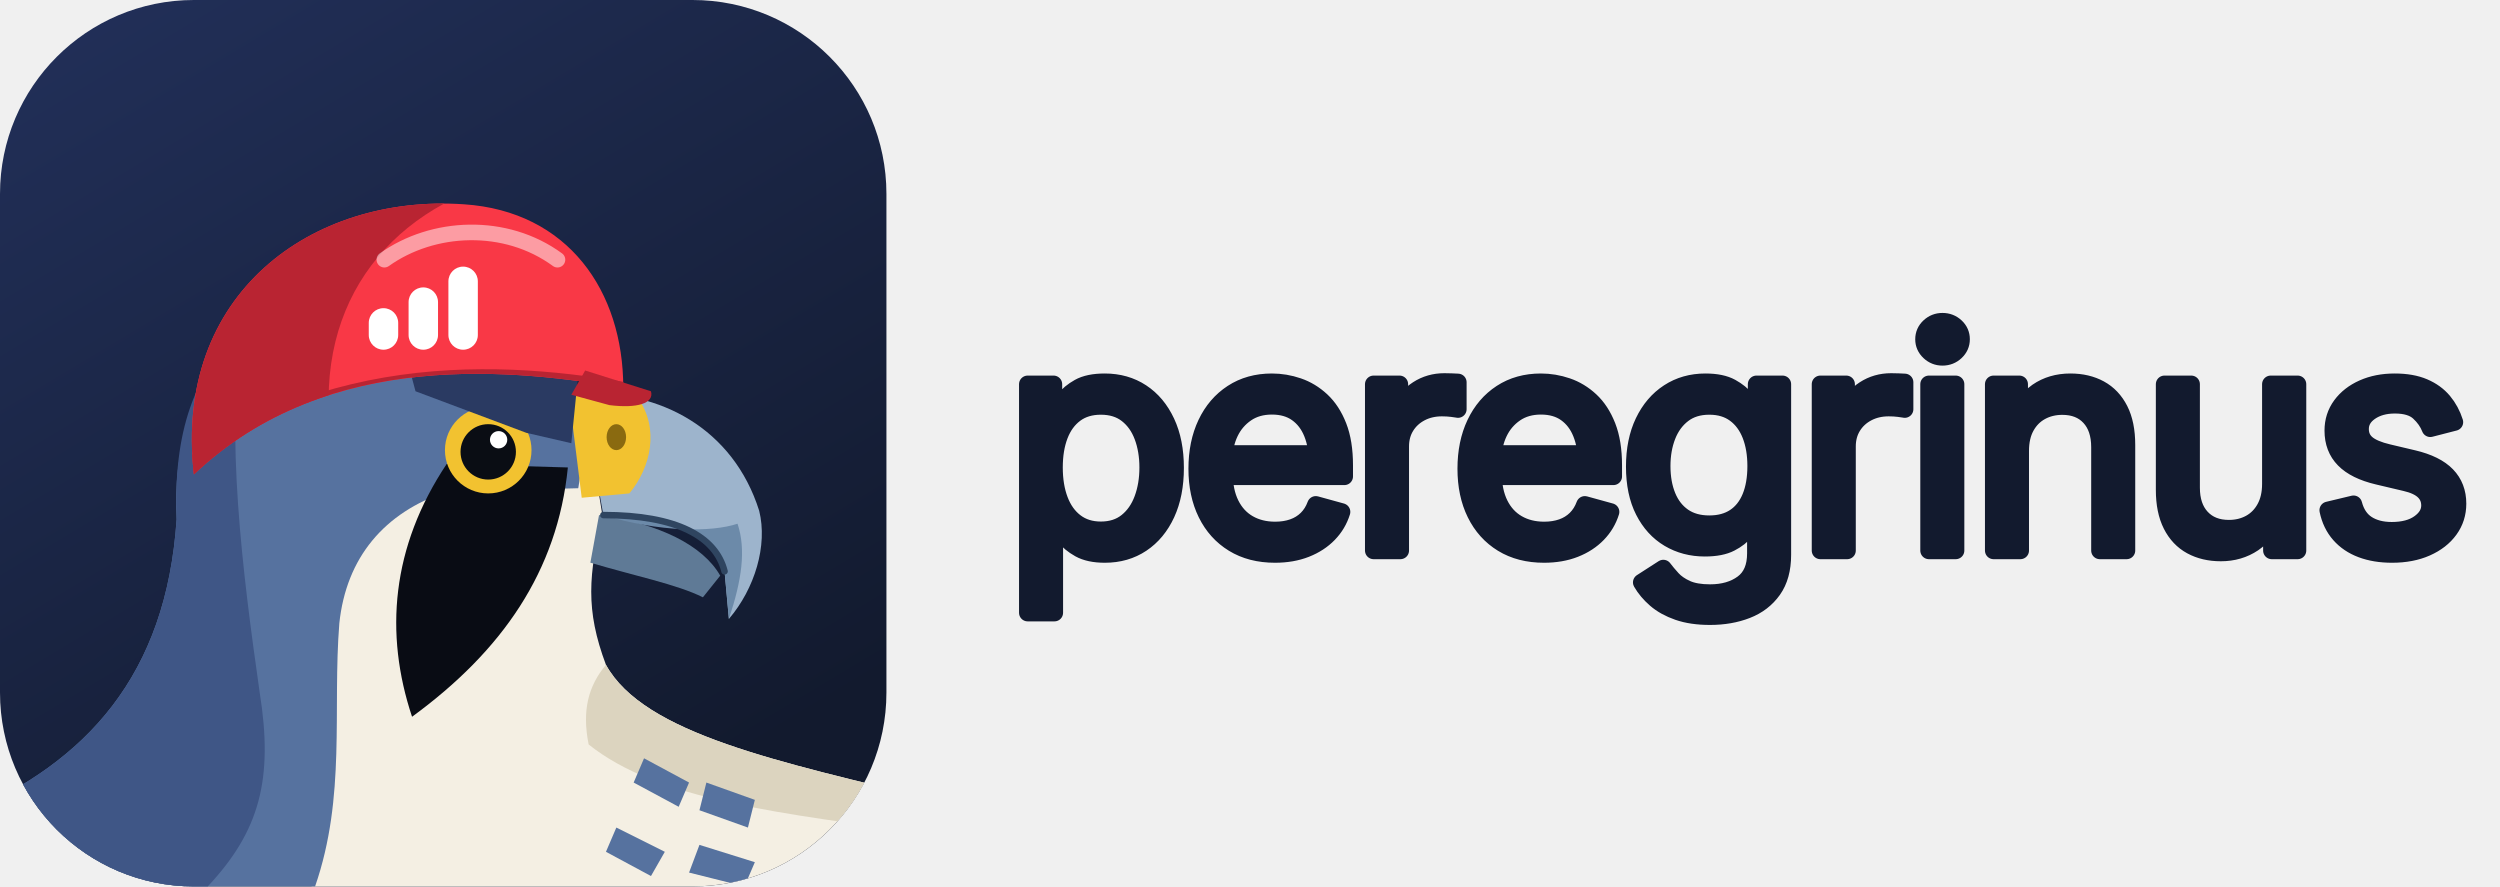
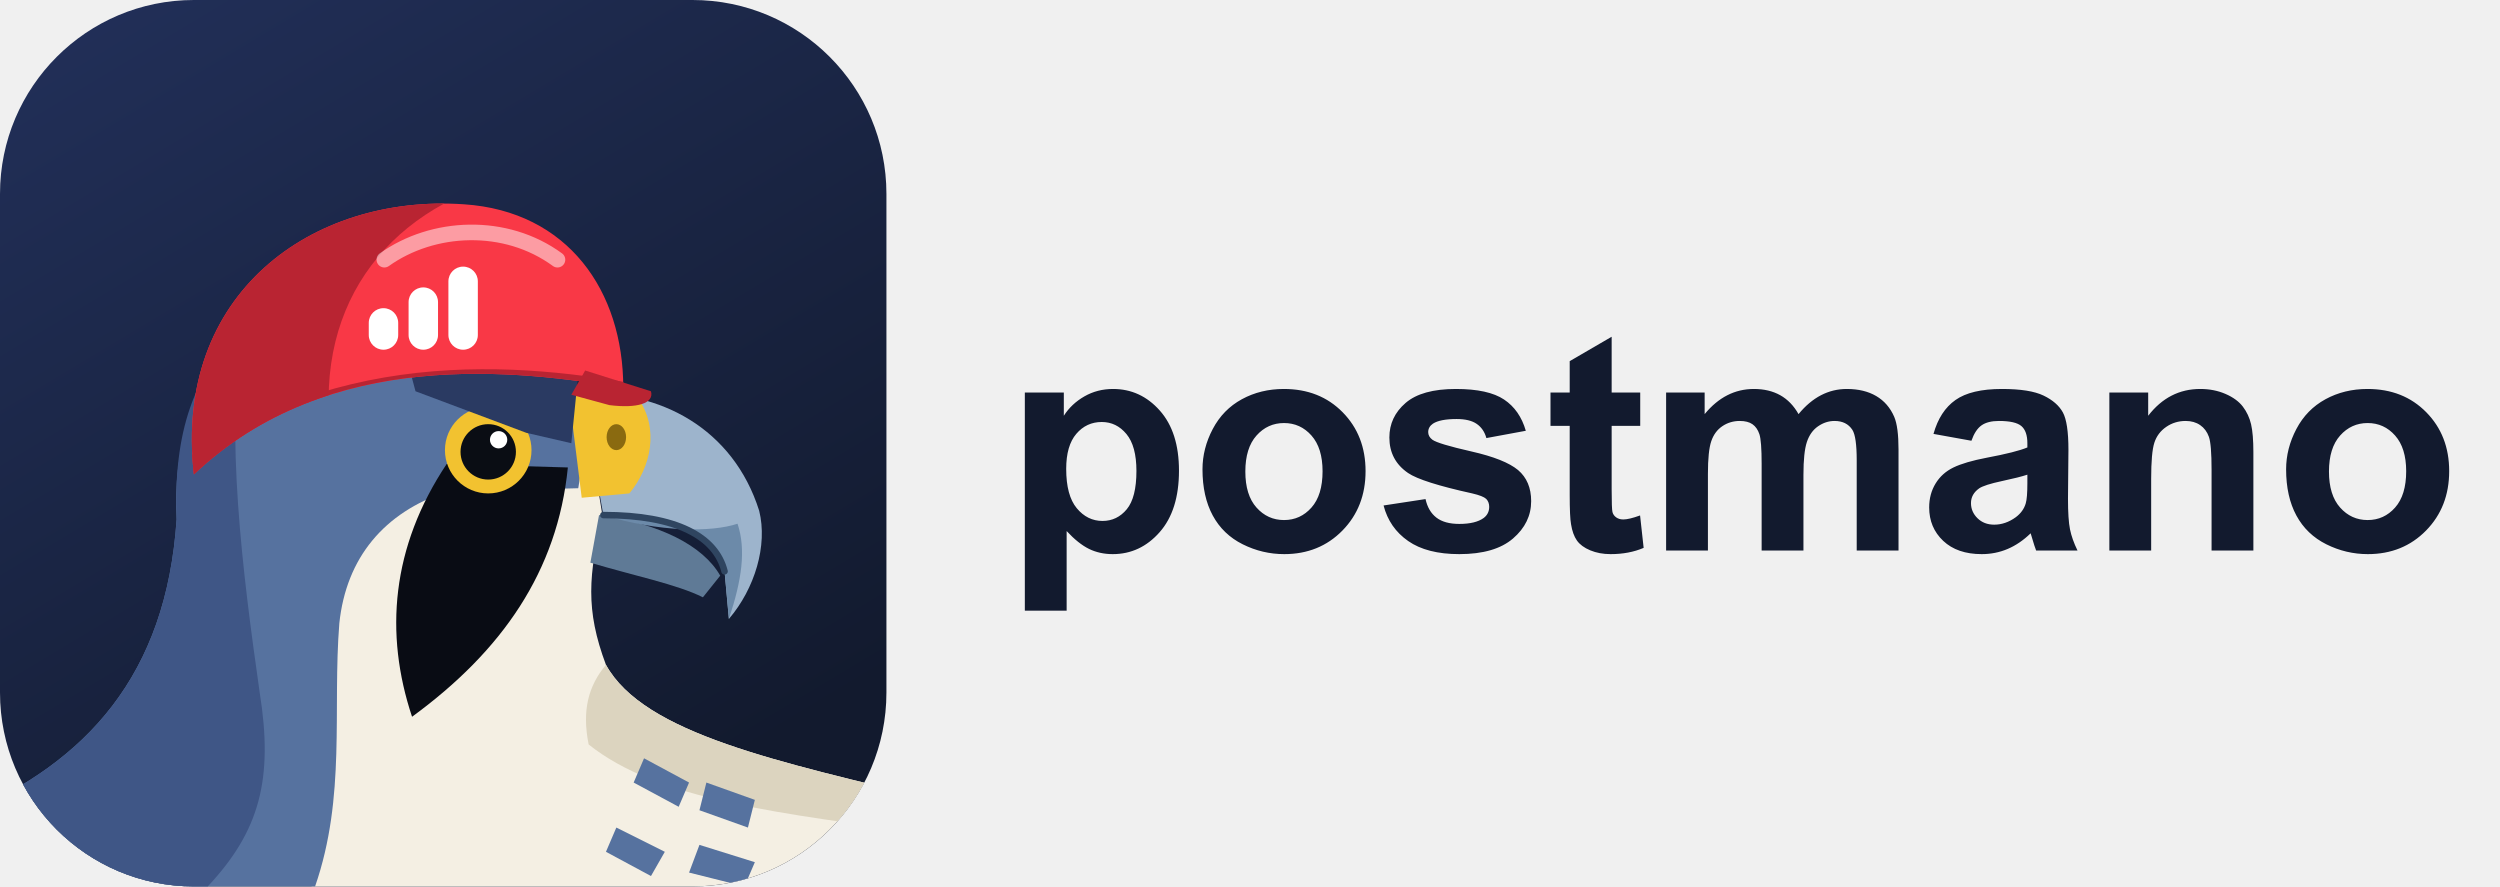
<svg xmlns="http://www.w3.org/2000/svg" viewBox="0 0 1444 512">
  <g id="icon">
    <defs>
      <linearGradient id="bg" x1="0" y1="0" x2="0.6" y2="1">
        <stop offset="0" stop-color="#22305a" />
        <stop offset="1" stop-color="#121a2e" />
      </linearGradient>
      <clipPath id="tile">
        <rect width="512" height="512" rx="112" />
      </clipPath>
      <clipPath id="dome">
        <path d="M112 274 C100 170 180 112 268 118 C328 122 360 168 360 224 C300 214 190 200 112 274 Z" />
      </clipPath>
    </defs>
    <rect id="tile-bg" width="512" height="512" rx="112" fill="url(#bg)" />
    <g id="icon" clip-path="url(#tile)">
      <path id="cream" d="M180 512 L180 270 L338 236 L348 298 C340 332 338 352 350 384 C372 424 450 440 540 462 L540 512 Z" fill="#f4efe3" />
      <path id="chest-shade" d="M350 384 C372 424 450 440 540 462 L540 482 C450 470 380 462 340 430 C336 410 340 396 350 384 Z" fill="#dcd4bf" />
      <g id="chest-bars" fill="#56729f">
        <path d="M372 438 L398 452 L392 466 L366 452 Z" />
        <path d="M408 452 L436 462 L432 478 L404 468 Z" />
        <path d="M356 478 L384 492 L376 506 L350 492 Z" />
        <path d="M404 488 L436 498 L430 512 L398 504 Z" />
      </g>
      <path id="hood" d="M-20 512 L-20 470 C50 440 96 390 102 300 C98 220 140 168 270 158 L342 232 L334 282 L258 284 C222 296 200 322 196 360 C192 410 200 460 182 512 Z" fill="#56729f" />
      <path id="hood-shade" d="M-20 512 L-20 470 C50 440 96 390 102 300 C100 250 112 215 140 190 C130 250 140 330 150 400 C158 450 150 480 120 512 Z" fill="#3f5686" />
      <path id="malar" d="M258 268 L328 270 C322 330 290 376 238 414 C222 366 226 316 258 268 Z" fill="#090c14" />
      <g id="beak" transform="translate(336 270) scale(1.25) translate(-336 -270)">
        <path id="beak-lower" d="M344 292 C372 296 392 306 400 320 L392 330 C380 324 360 320 340 314 Z" fill="#5f7a96" />
        <path id="beak-upper" d="M336 236 C372 234 406 252 418 290 C422 306 416 326 404 340 L402 318 C398 302 380 292 346 292 Z" fill="#9db4cc" />
        <path id="beak-shade" d="M346 292 C380 292 398 302 402 318 L404 340 C410 322 412 308 408 296 C396 300 372 300 346 292 Z" fill="#6c8aa9" />
        <path id="cere" d="M330 236 L362 238 C372 252 368 270 358 282 L336 284 Z" fill="#f2c230" />
        <ellipse cx="352" cy="256" rx="4.5" ry="6" fill="#8a6a10" />
        <path d="M346 292 C380 292 398 302 402 318" fill="none" stroke="#2f4560" stroke-width="3" stroke-linecap="round" />
      </g>
      <circle id="eye-ring" cx="282" cy="260" r="25" fill="#f2c230" />
      <circle id="eye" cx="282" cy="261" r="16" fill="#0a0d14" />
      <circle cx="288" cy="254" r="5" fill="#ffffff" />
      <path id="brow" d="M232 196 L336 196 L330 256 L304 250 L240 226 Z" fill="#2a3a62" />
      <g id="helmet">
        <path d="M112 274 C100 170 180 112 268 118 C328 122 360 168 360 224 C300 214 190 200 112 274 Z" fill="#f93846" />
        <g clip-path="url(#dome)">
          <path d="M100 290 C86 170 180 106 268 112 C204 140 172 205 200 290 Z" fill="#b92432" />
          <path d="M100 290 C190 214 300 224 372 238" fill="none" stroke="#b92432" stroke-width="30" />
        </g>
        <path d="M338 214 L376 226 C378 233 368 236 352 234 L330 228 Z" fill="#b92432" />
        <path d="M222 150 C250 130 292 128 322 150" fill="none" stroke="#ffffff" stroke-opacity="0.5" stroke-width="9" stroke-linecap="round" />
        <g id="lets-decal" fill="#ffffff">
          <rect x="213" y="178" width="17" height="24" rx="8.5" />
          <rect x="236" y="166" width="17" height="36" rx="8.5" />
          <rect x="259" y="154" width="17" height="48" rx="8.5" />
        </g>
      </g>
    </g>
  </g>
-   <g id="wordmark" transform="translate(580 318) scale(0.08594 -0.08594)" fill="#121a2e" stroke="#121a2e" stroke-width="116" stroke-linejoin="round">
-     <path d="M158 -418L158 1118L332 1118L332 939L352 939Q371 969 405 1014.5Q439 1060 503 1096Q567 1132 676 1132Q816 1132 922.5 1062Q1029 992 1089.5 862.5Q1150 733 1150 556Q1150 378 1090 248Q1030 118 923.5 47Q817 -24 677 -24Q571 -24 506 12.5Q441 49 406 95.5Q371 142 352 173L338 173L338 -418ZM650 137Q755 137 825.5 193.5Q896 250 931.5 345.5Q967 441 967 558Q967 674 932 767.5Q897 861 826.5 916Q756 971 650 971Q547 971 477 919Q407 867 371.5 774.5Q336 682 336 558Q336 434 372 339Q408 244 478.5 190.5Q549 137 650 137Z M1820.56 -24Q1658.56 -24 1541.06 48Q1423.56 120 1360.06 249Q1296.56 378 1296.56 550Q1296.56 722 1358.56 853Q1420.56 984 1534.06 1058Q1647.56 1132 1799.56 1132Q1888.56 1132 1975.06 1102.5Q2061.56 1073 2132.06 1007.5Q2202.56 942 2244.56 835Q2286.56 728 2286.56 573L2286.56 498L1418.56 498L1418.56 650L2189.56 650L2105.56 594Q2105.56 704 2071.06 789.5Q2036.56 875 1968.56 923.5Q1900.56 972 1799.56 972Q1698.56 972 1626.56 922.5Q1554.56 873 1516.56 793.5Q1478.56 714 1478.56 623L1478.56 522Q1478.56 398 1521.56 311.5Q1564.56 225 1642.06 180.5Q1719.56 136 1821.56 136Q1887.56 136 1941.56 155Q1995.56 174 2034.56 212.5Q2073.56 251 2094.56 308L2268.56 260Q2242.56 176 2180.56 112Q2118.56 48 2027.06 12Q1935.56 -24 1820.56 -24Z M2483.12 0L2483.12 1118L2657.12 1118L2657.12 946L2669.12 946Q2700.12 1031 2779.62 1082.5Q2859.12 1134 2959.12 1134Q2979.12 1134 3006.62 1133Q3034.12 1132 3050.12 1131L3050.12 950Q3042.12 952 3010.12 956Q2978.12 960 2942.12 960Q2862.12 960 2798.62 926.5Q2735.12 893 2699.12 834.5Q2663.12 776 2663.12 700L2663.12 0Z M3628.68 -24Q3466.68 -24 3349.18 48Q3231.68 120 3168.18 249Q3104.68 378 3104.68 550Q3104.68 722 3166.68 853Q3228.68 984 3342.18 1058Q3455.68 1132 3607.68 1132Q3696.68 1132 3783.18 1102.5Q3869.68 1073 3940.18 1007.5Q4010.68 942 4052.68 835Q4094.68 728 4094.68 573L4094.68 498L3226.68 498L3226.68 650L3997.68 650L3913.68 594Q3913.68 704 3879.18 789.5Q3844.68 875 3776.68 923.5Q3708.68 972 3607.68 972Q3506.68 972 3434.68 922.5Q3362.68 873 3324.68 793.5Q3286.68 714 3286.68 623L3286.68 522Q3286.68 398 3329.68 311.5Q3372.68 225 3450.18 180.5Q3527.68 136 3629.68 136Q3695.68 136 3749.68 155Q3803.68 174 3842.68 212.5Q3881.68 251 3902.68 308L4076.68 260Q4050.68 176 3988.68 112Q3926.68 48 3835.18 12Q3743.68 -24 3628.68 -24Z M4744.24 -442Q4620.24 -442 4529.74 -410.5Q4439.24 -379 4379.24 -327Q4319.24 -275 4284.24 -214L4430.24 -120Q4454.24 -152 4489.74 -191Q4525.24 -230 4585.74 -257.5Q4646.24 -285 4744.24 -285Q4878.24 -285 4964.74 -221Q5051.24 -157 5051.24 -19L5051.24 205L5034.24 205Q5015.24 173 4980.74 129Q4946.24 85 4881.74 51.5Q4817.24 18 4709.24 18Q4575.24 18 4468.24 81.5Q4361.24 145 4299.24 267Q4237.24 389 4237.24 564Q4237.24 737 4298.24 864.5Q4359.24 992 4466.74 1062Q4574.24 1132 4713.24 1132Q4821.24 1132 4885.74 1096.5Q4950.24 1061 4985.24 1015Q5020.24 969 5039.24 939L5056.24 939L5056.24 1118L5231.24 1118L5231.24 -29Q5231.24 -173 5166.24 -264.5Q5101.24 -356 4990.74 -399Q4880.24 -442 4744.24 -442ZM4739.24 178Q4841.24 178 4911.24 224.5Q4981.24 271 5017.24 358.5Q5053.24 446 5053.24 568Q5053.24 687 5017.74 777.5Q4982.24 868 4912.24 919.5Q4842.24 971 4739.24 971Q4633.24 971 4562.24 916.5Q4491.24 862 4455.74 771Q4420.24 680 4420.24 568Q4420.24 453 4456.24 365Q4492.24 277 4563.24 227.5Q4634.24 178 4739.24 178Z M5485.8 0L5485.8 1118L5659.8 1118L5659.8 946L5671.8 946Q5702.8 1031 5782.3 1082.5Q5861.8 1134 5961.8 1134Q5981.8 1134 6009.3 1133Q6036.8 1132 6052.8 1131L6052.8 950Q6044.8 952 6012.8 956Q5980.8 960 5944.8 960Q5864.8 960 5801.3 926.5Q5737.8 893 5701.8 834.5Q5665.8 776 5665.8 700L5665.8 0Z M6215.36 0L6215.36 1118L6395.36 1118L6395.36 0ZM6306.36 1301Q6255.36 1301 6218.36 1336Q6181.36 1371 6181.36 1420Q6181.36 1470 6218.36 1504.5Q6255.36 1539 6306.36 1539Q6358.36 1539 6395.36 1504.5Q6432.36 1470 6432.36 1420Q6432.36 1371 6395.36 1336Q6358.36 1301 6306.36 1301Z M6829.92 670L6829.92 0L6649.92 0L6649.92 1118L6822.92 1118L6823.92 847L6798.92 847Q6849.92 1002 6944.42 1067Q7038.92 1132 7165.92 1132Q7278.92 1132 7363.92 1085.5Q7448.92 1039 7496.42 945.5Q7543.92 852 7543.92 710L7543.92 0L7363.92 0L7363.92 695Q7363.92 824 7296.42 897Q7228.92 970 7111.92 970Q7031.92 970 6967.92 935Q6903.92 900 6866.92 833Q6829.92 766 6829.92 670Z M8177.48 -14Q8064.48 -14 7978.98 32.5Q7893.48 79 7845.98 173Q7798.48 267 7798.48 408L7798.48 1118L7978.48 1118L7978.48 423Q7978.48 294 8046.48 221Q8114.48 148 8231.48 148Q8311.48 148 8374.98 183Q8438.48 218 8475.48 285.5Q8512.48 353 8512.48 448L8512.48 1118L8693.48 1118L8693.48 0L8519.48 0L8519.48 271L8543.48 271Q8491.48 114 8395.98 50Q8300.48 -14 8177.48 -14Z M9328.04 -24Q9213.04 -24 9123.54 9.5Q9034.04 43 8976.04 109Q8918.04 175 8898.04 271L9069.04 312Q9093.04 220 9159.54 177Q9226.04 134 9326.04 134Q9443.04 134 9512.54 184Q9582.04 234 9582.04 303Q9582.04 361 9541.54 399.5Q9501.04 438 9418.04 457L9232.04 501Q9080.04 537 9006.04 612.5Q8932.04 688 8932.04 806Q8932.04 902 8986.04 975.5Q9040.04 1049 9133.54 1090.5Q9227.04 1132 9346.04 1132Q9461.04 1132 9541.54 1097.5Q9622.04 1063 9672.54 1002.5Q9723.04 942 9748.04 863L9585.04 821Q9562.04 881 9508.54 930Q9455.04 979 9347.04 979Q9247.04 979 9180.54 933Q9114.04 887 9114.04 817Q9114.04 755 9159.04 717.5Q9204.04 680 9302.04 657L9471.04 617Q9623.04 581 9696.04 505.5Q9769.04 430 9769.04 315Q9769.04 217 9713.54 140.5Q9658.04 64 9558.54 20Q9459.04 -24 9328.04 -24Z" />
+   <g id="wordmark" transform="translate(580 318) scale(0.08594 -0.08594)" fill="#121a2e">
+     <path d="M139 1062H401V906Q452 986 539.0 1036.0Q626 1086 732 1086Q917 1086 1046.0 941.0Q1175 796 1175 537Q1175 271 1045.0 123.5Q915 -24 730 -24Q642 -24 570.5 11.0Q499 46 420 131V-404H139ZM417 549Q417 370 488.0 284.5Q559 199 661 199Q759 199 824.0 277.5Q889 356 889 535Q889 702 822.0 783.0Q755 864 656 864Q553 864 485.0 784.5Q417 705 417 549Z M1333 546Q1333 686 1402.0 817.0Q1471 948 1597.5 1017.0Q1724 1086 1880 1086Q2121 1086 2275.0 929.5Q2429 773 2429 534Q2429 293 2273.5 134.5Q2118 -24 1882 -24Q1736 -24 1603.5 42.0Q1471 108 1402.0 235.5Q1333 363 1333 546ZM1621 531Q1621 373 1696.0 289.0Q1771 205 1881 205Q1991 205 2065.5 289.0Q2140 373 2140 533Q2140 689 2065.5 773.0Q1991 857 1881 857Q1771 857 1696.0 773.0Q1621 689 1621 531Z M2550 303 2832 346Q2850 264 2905.0 221.5Q2960 179 3059 179Q3168 179 3223 219Q3260 247 3260 294Q3260 326 3240 347Q3219 367 3146 384Q2806 459 2715 521Q2589 607 2589 760Q2589 898 2698.0 992.0Q2807 1086 3036 1086Q3254 1086 3360.0 1015.0Q3466 944 3506 805L3241 756Q3224 818 3176.5 851.0Q3129 884 3041 884Q2930 884 2882 853Q2850 831 2850 796Q2850 766 2878 745Q2916 717 3140.5 666.0Q3365 615 3454 541Q3542 466 3542 332Q3542 186 3420.0 81.0Q3298 -24 3059 -24Q2842 -24 2715.5 64.0Q2589 152 2550 303Z M4275 1062V838H4083V410Q4083 280 4088.5 258.5Q4094 237 4113.5 223.0Q4133 209 4161 209Q4200 209 4274 236L4298 18Q4200 -24 4076 -24Q4000 -24 3939.0 1.5Q3878 27 3849.5 67.5Q3821 108 3810 177Q3801 226 3801 375V838H3672V1062H3801V1273L4083 1437V1062Z M4449 1062H4708V917Q4847 1086 5039 1086Q5141 1086 5216.0 1044.0Q5291 1002 5339 917Q5409 1002 5490.0 1044.0Q5571 1086 5663 1086Q5780 1086 5861.0 1038.5Q5942 991 5982 899Q6011 831 6011 679V0H5730V607Q5730 765 5701 811Q5662 871 5581 871Q5522 871 5470.0 835.0Q5418 799 5395.0 729.5Q5372 660 5372 510V0H5091V582Q5091 737 5076.0 782.0Q5061 827 5029.5 849.0Q4998 871 4944 871Q4879 871 4827.0 836.0Q4775 801 4752.5 735.0Q4730 669 4730 516V0H4449Z M6501 738 6246 784Q6289 938 6394.0 1012.0Q6499 1086 6706 1086Q6894 1086 6986.0 1041.5Q7078 997 7115.5 928.5Q7153 860 7153 677L7150 349Q7150 209 7163.5 142.5Q7177 76 7214 0H6936Q6925 28 6909 83Q6902 108 6899 116Q6827 46 6745.0 11.0Q6663 -24 6570 -24Q6406 -24 6311.5 65.0Q6217 154 6217 290Q6217 380 6260.0 450.5Q6303 521 6380.5 558.5Q6458 596 6604 624Q6801 661 6877 693V721Q6877 802 6837.0 836.5Q6797 871 6686 871Q6611 871 6569.0 841.5Q6527 812 6501 738ZM6877 510Q6823 492 6706.0 467.0Q6589 442 6553 418Q6498 379 6498 319Q6498 260 6542.0 217.0Q6586 174 6654 174Q6730 174 6799 224Q6850 262 6866 317Q6877 353 6877 454Z M8396 0H8115V542Q8115 714 8097.0 764.5Q8079 815 8038.5 843.0Q7998 871 7941 871Q7868 871 7810.0 831.0Q7752 791 7730.5 725.0Q7709 659 7709 481V0H7428V1062H7689V906Q7828 1086 8039 1086Q8132 1086 8209.0 1052.5Q8286 1019 8325.5 967.0Q8365 915 8380.5 849.0Q8396 783 8396 660Z M8616 546Q8616 686 8685.0 817.0Q8754 948 8880.5 1017.0Q9007 1086 9163 1086Q9404 1086 9558.0 929.5Q9712 773 9712 534Q9712 293 9556.5 134.5Q9401 -24 9165 -24Q9019 -24 8886.5 42.0Q8754 108 8685.0 235.5Q8616 363 8616 546ZM8904 531Q8904 373 8979.0 289.0Q9054 205 9164 205Q9274 205 9348.5 289.0Q9423 373 9423 533Q9423 689 9348.5 773.0Q9274 857 9164 857Q9054 857 8979.0 773.0Q8904 689 8904 531Z" />
  </g>
</svg>
